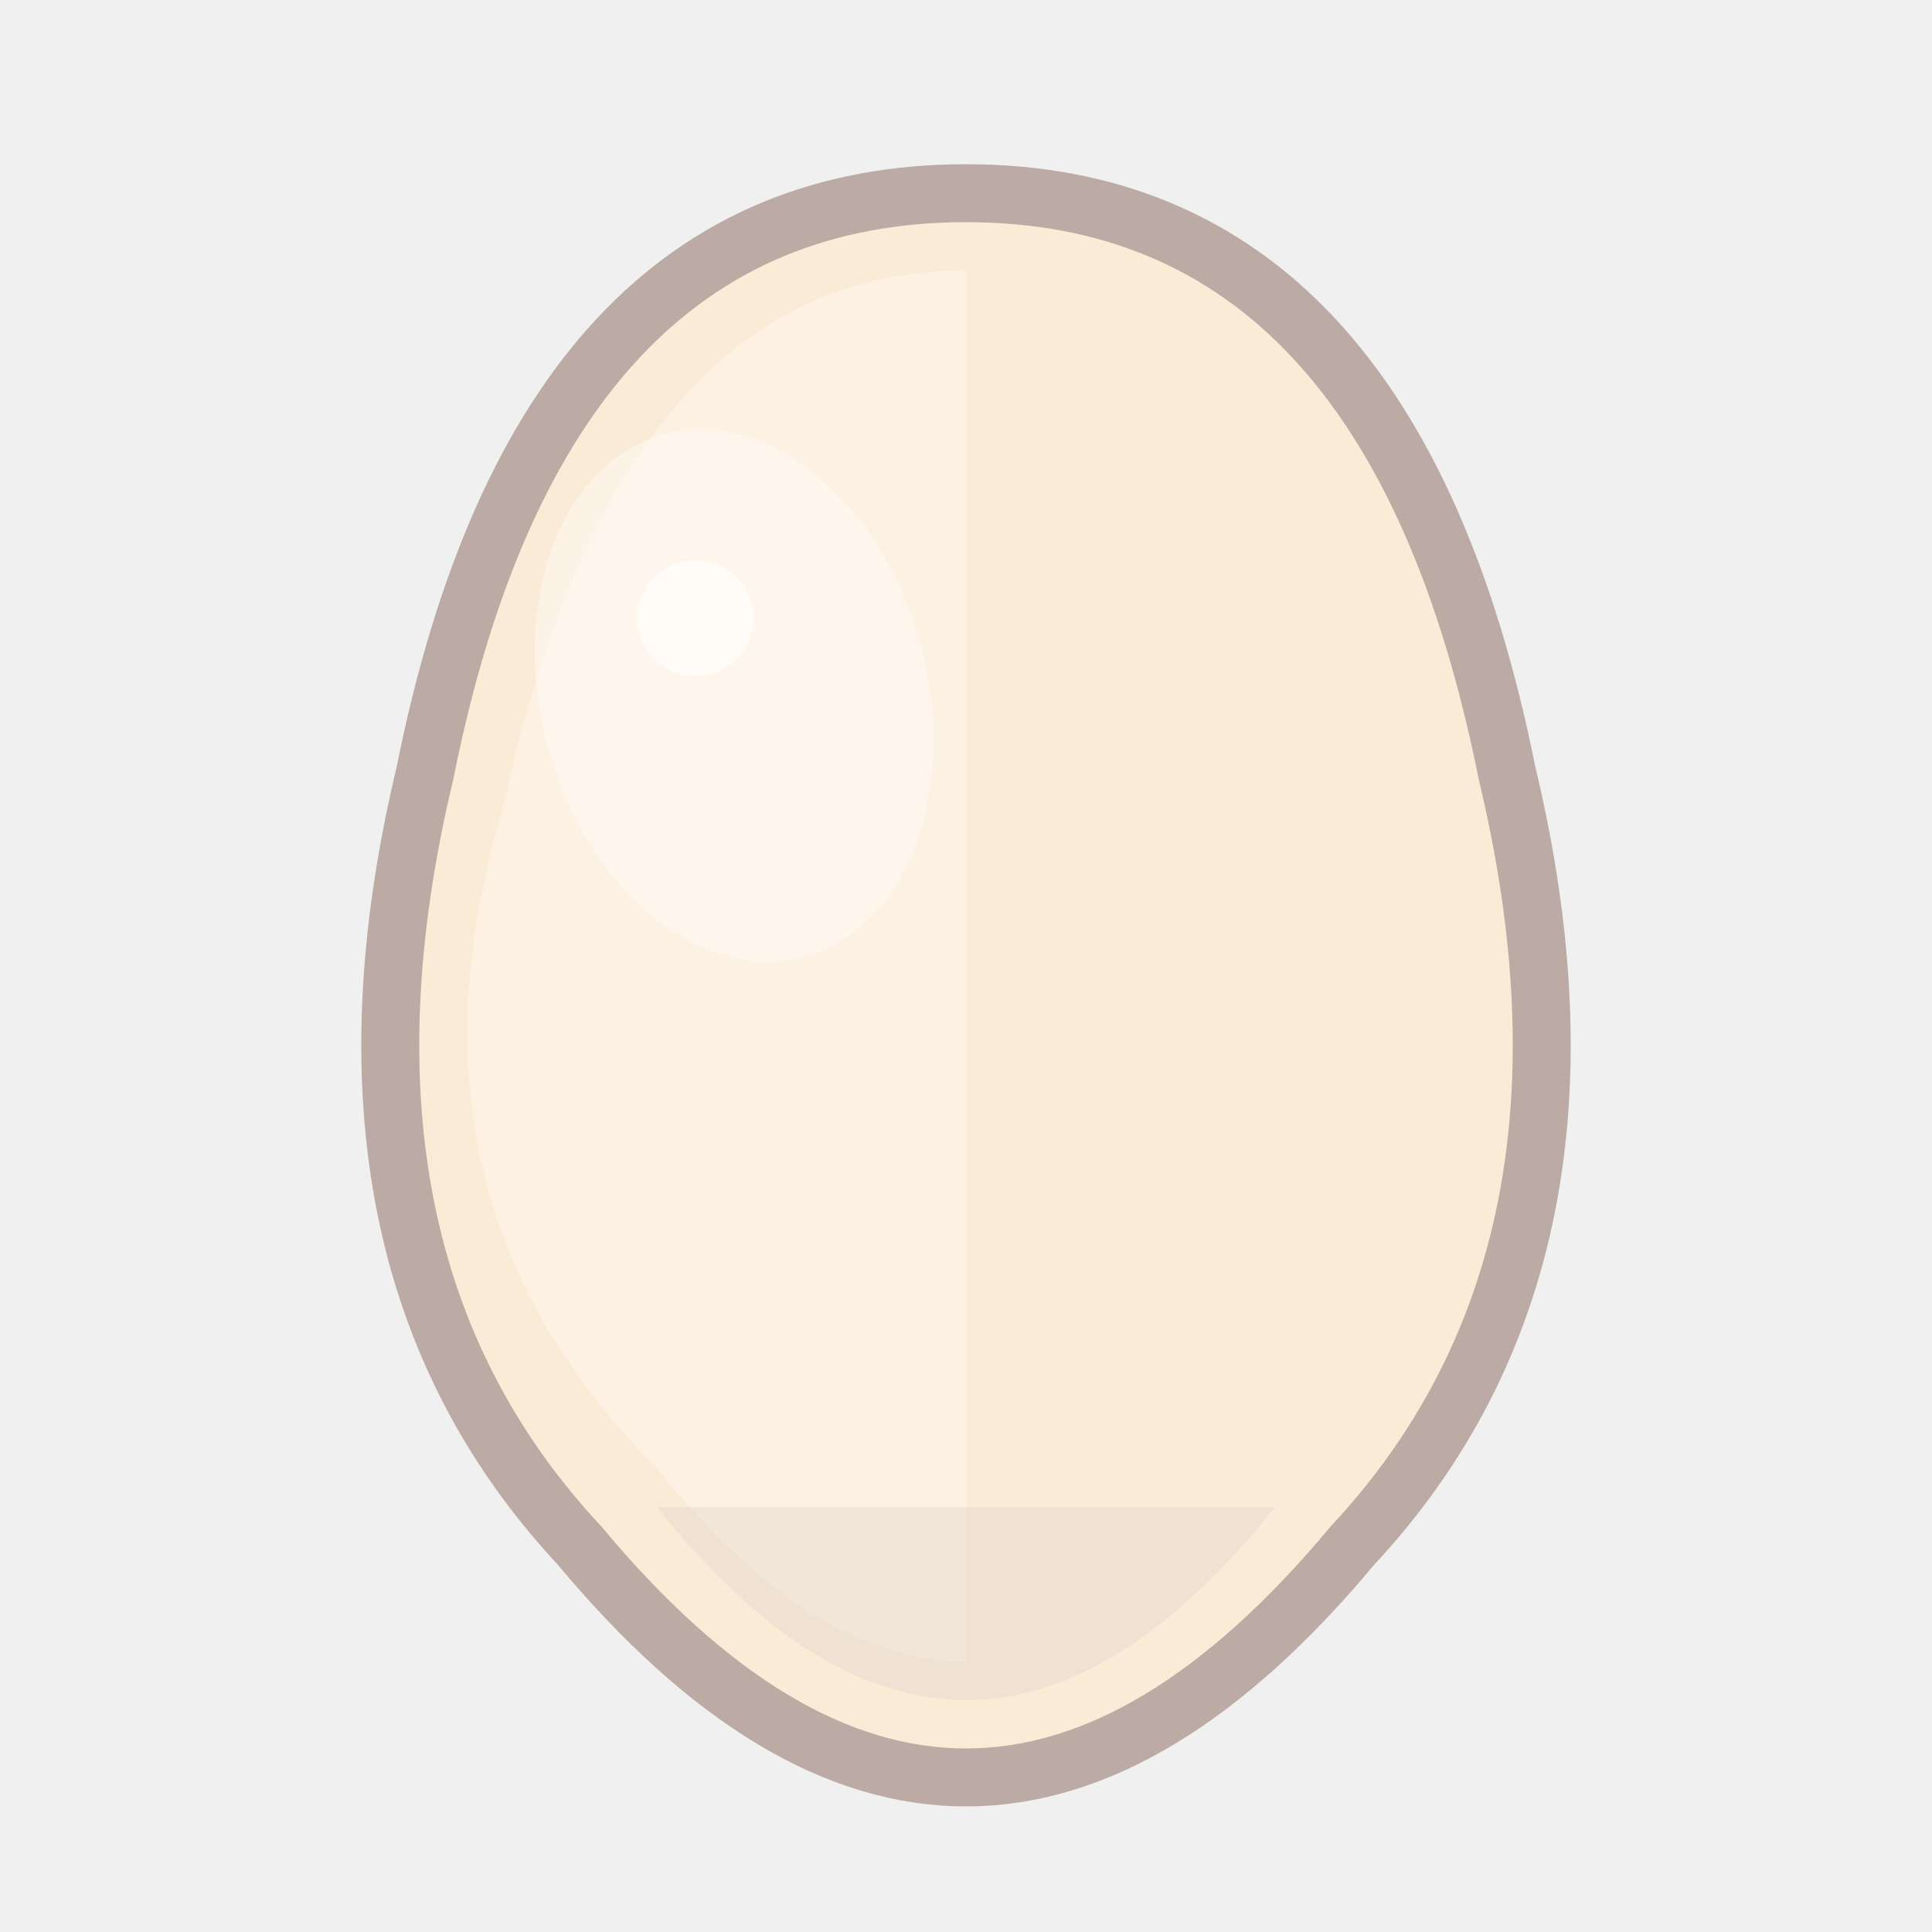
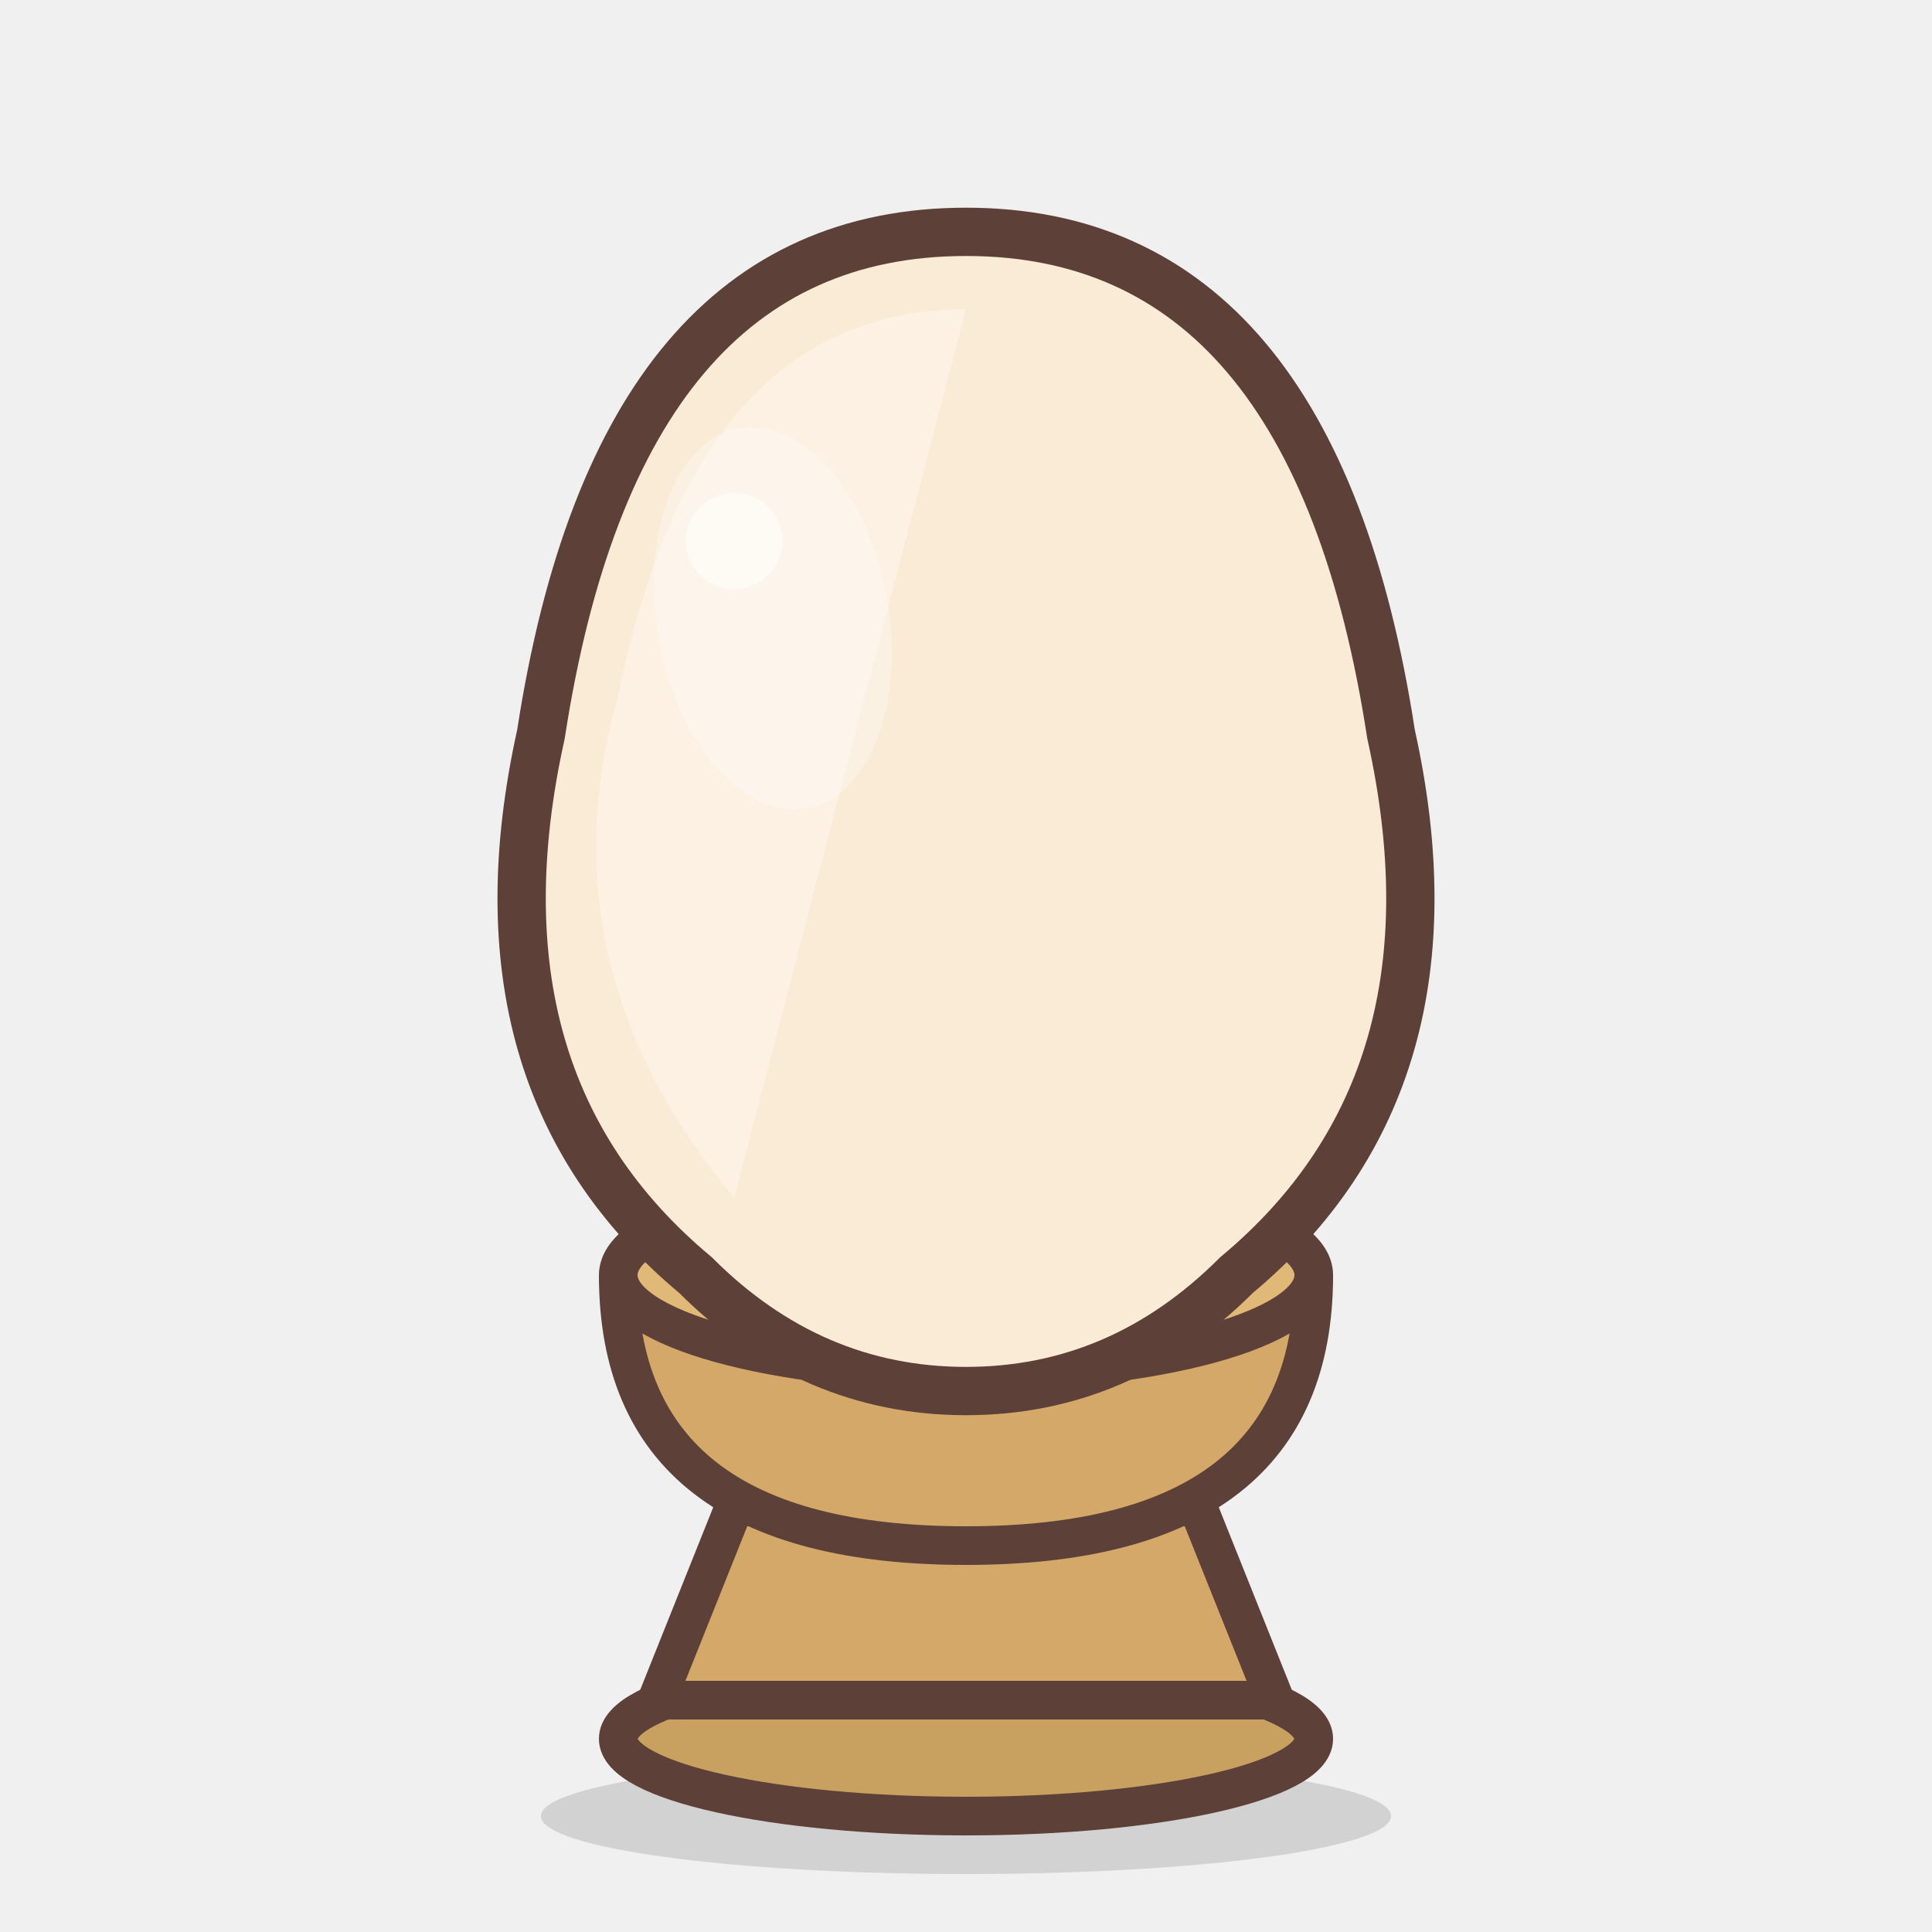
<svg xmlns="http://www.w3.org/2000/svg" viewBox="0 0 100 100">
-   <path d="M50 10 Q28 10 22 40 Q16 65 30 80 Q40 92 50 92 Q60 92 70 80 Q84 65 78 40 Q72 10 50 10Z" fill="#FAEBD7" stroke="#BCAAA4" stroke-width="3" />
-   <path d="M50 14 Q32 14 26 42 Q20 62 34 76 Q42 86 50 86" fill="#FFF8F0" stroke="none" opacity="0.5" />
-   <ellipse cx="38" cy="36" rx="10" ry="14" fill="#FFFFFF" opacity="0.35" transform="rotate(-15,38,36)" />
-   <circle cx="36" cy="32" r="3" fill="#FFFFFF" opacity="0.5" />
-   <path d="M34 78 Q42 88 50 88 Q58 88 66 78" fill="#D7CCC8" stroke="none" opacity="0.3" />
+   <ellipse cx="50" cy="94" rx="22" ry="3" fill="#00000020" />
+   <ellipse cx="50" cy="90" rx="18" ry="4" fill="#C8A060" stroke="#5D4037" stroke-width="2" />
+   <path d="M38 78 L34 88 L66 88 L62 78Z" fill="#D4A868" stroke="#5D4037" stroke-width="2" />
+   <path d="M32 66 Q32 80 50 80 Q68 80 68 66" fill="#D4A868" stroke="#5D4037" stroke-width="2" />
+   <ellipse cx="50" cy="66" rx="18" ry="5" fill="#E0B878" stroke="#5D4037" stroke-width="2" />
+   <ellipse cx="50" cy="66" rx="14" ry="3.5" fill="#C89858" />
+   <path d="M50 12 Q32 12 28 38 Q24 56 36 66 Q42 72 50 72 Q58 72 64 66 Q76 56 72 38 Q68 12 50 12Z" fill="#FAEBD7" stroke="#5D4037" stroke-width="2.5" />
+   <path d="M50 16 Q36 16 32 36 Q28 50 38 62" fill="#FFF8F0" stroke="none" opacity="0.45" />
+   <ellipse cx="40" cy="32" rx="6" ry="10" fill="#FFFFFF" opacity="0.3" transform="rotate(-10,40,32)" />
+   <circle cx="38" cy="28" r="2.5" fill="#FFFFFF" opacity="0.45" />
</svg>
